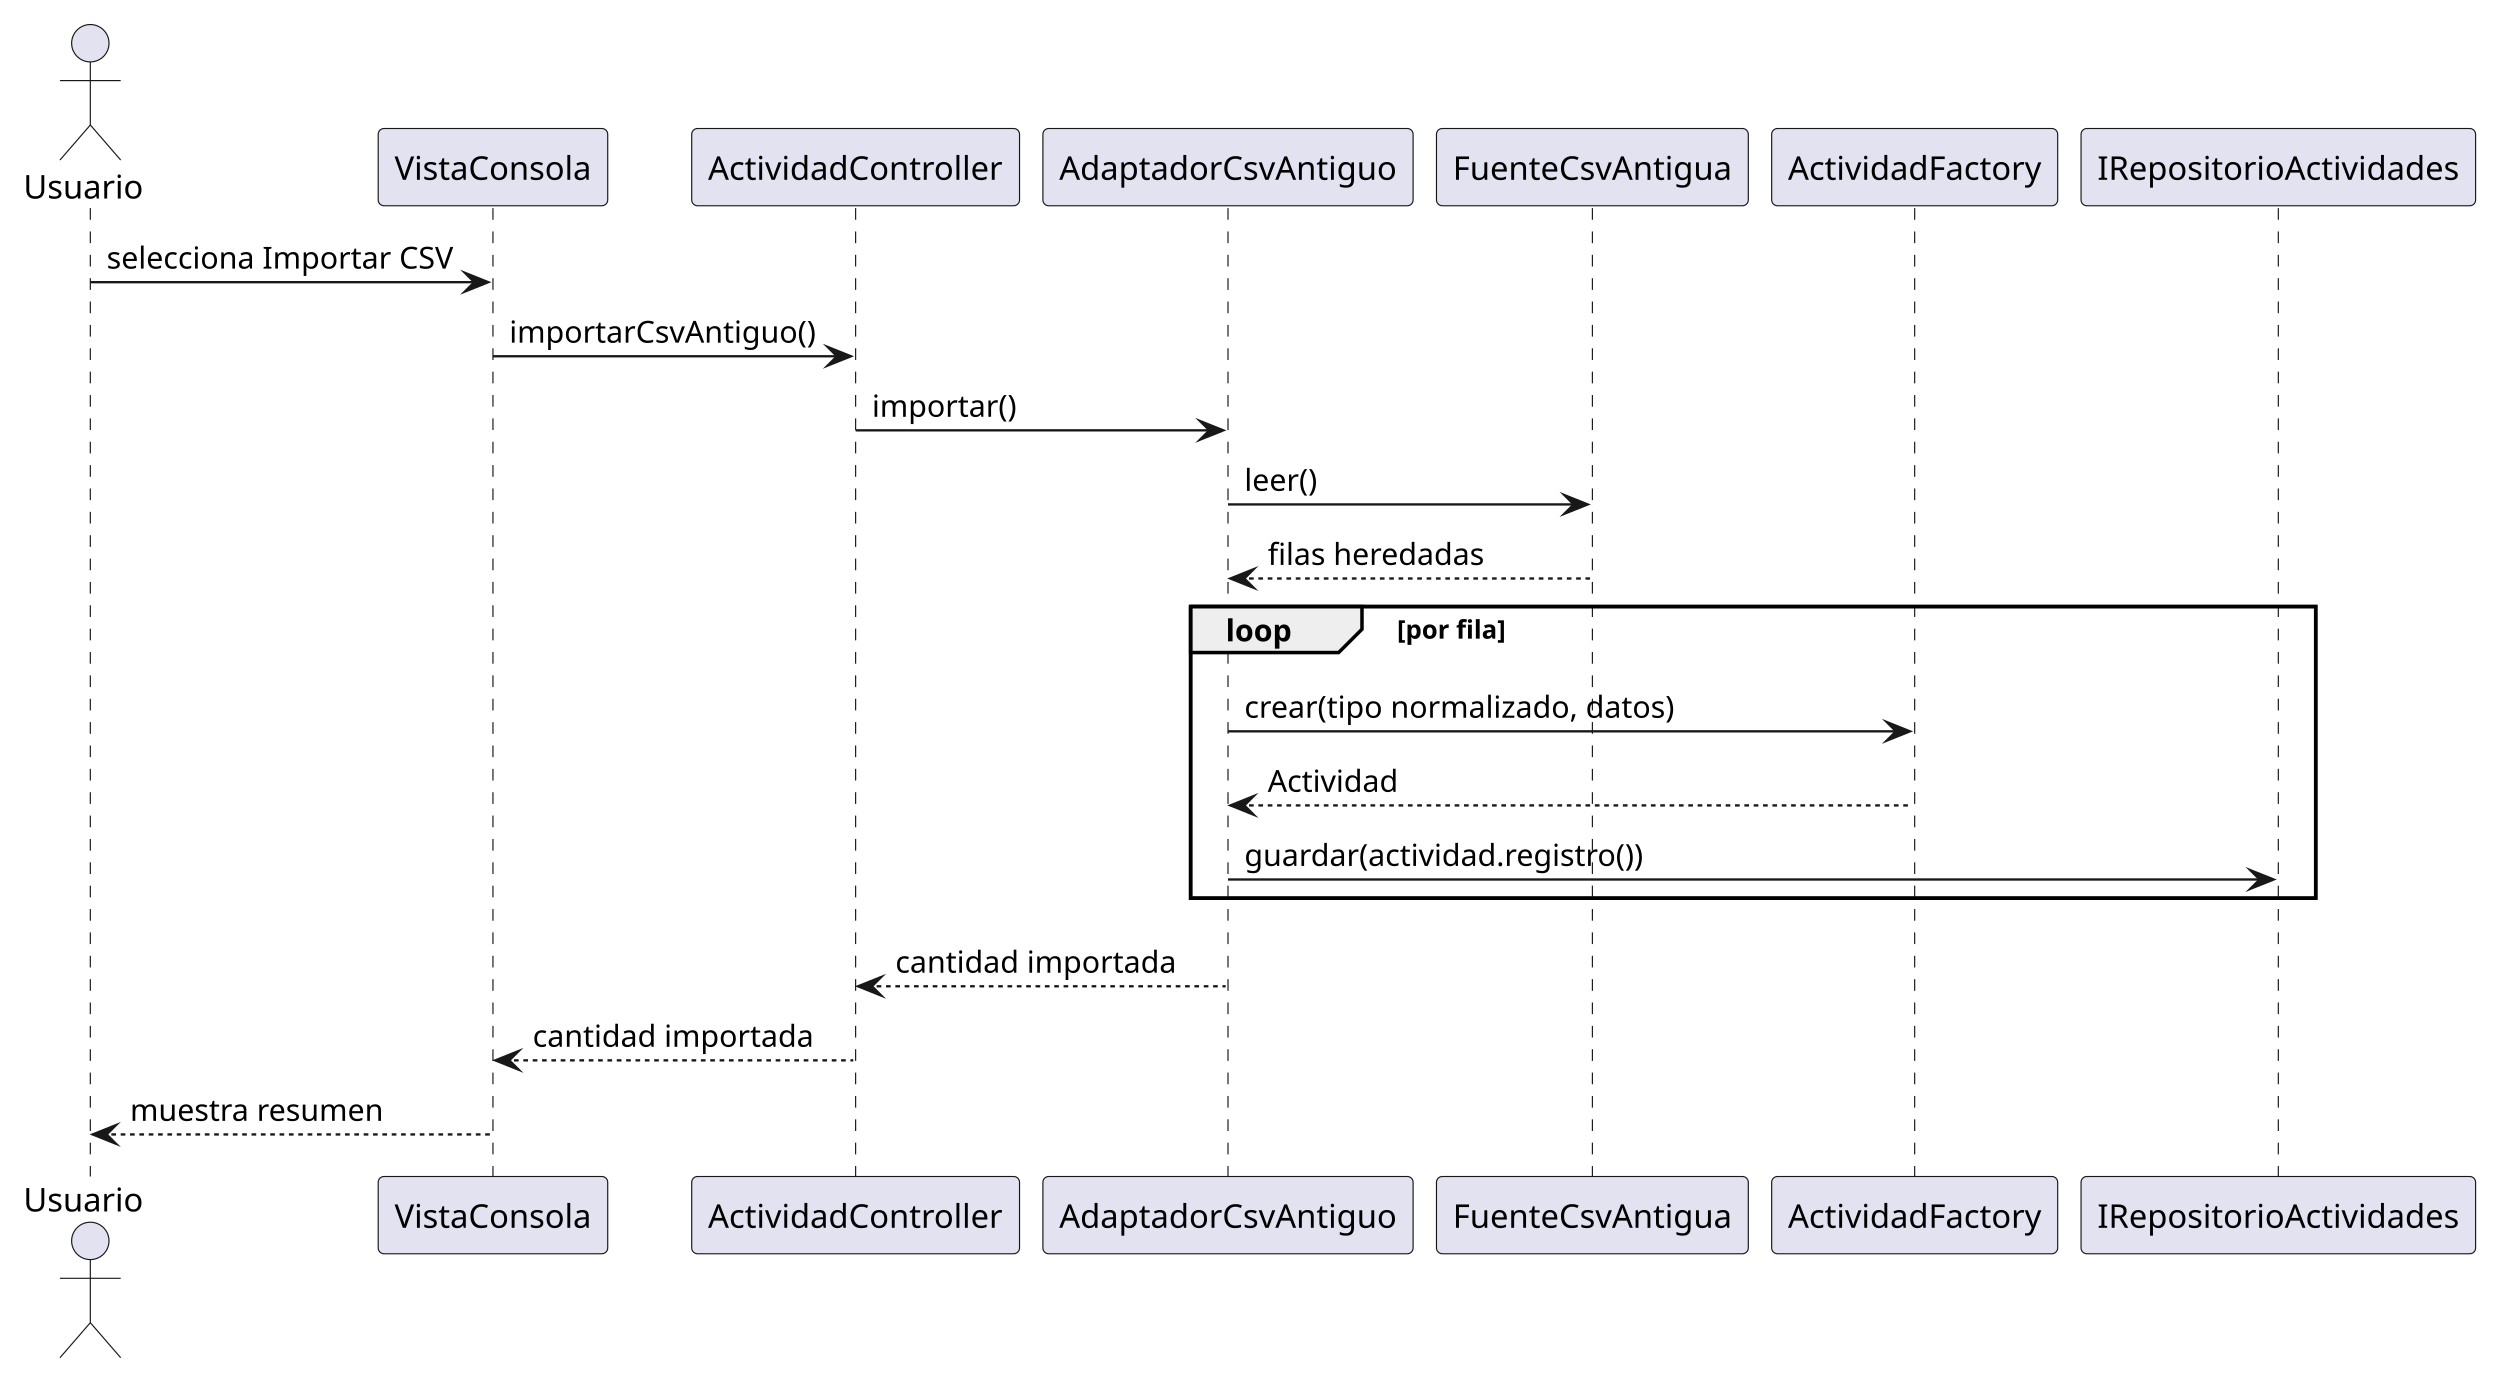
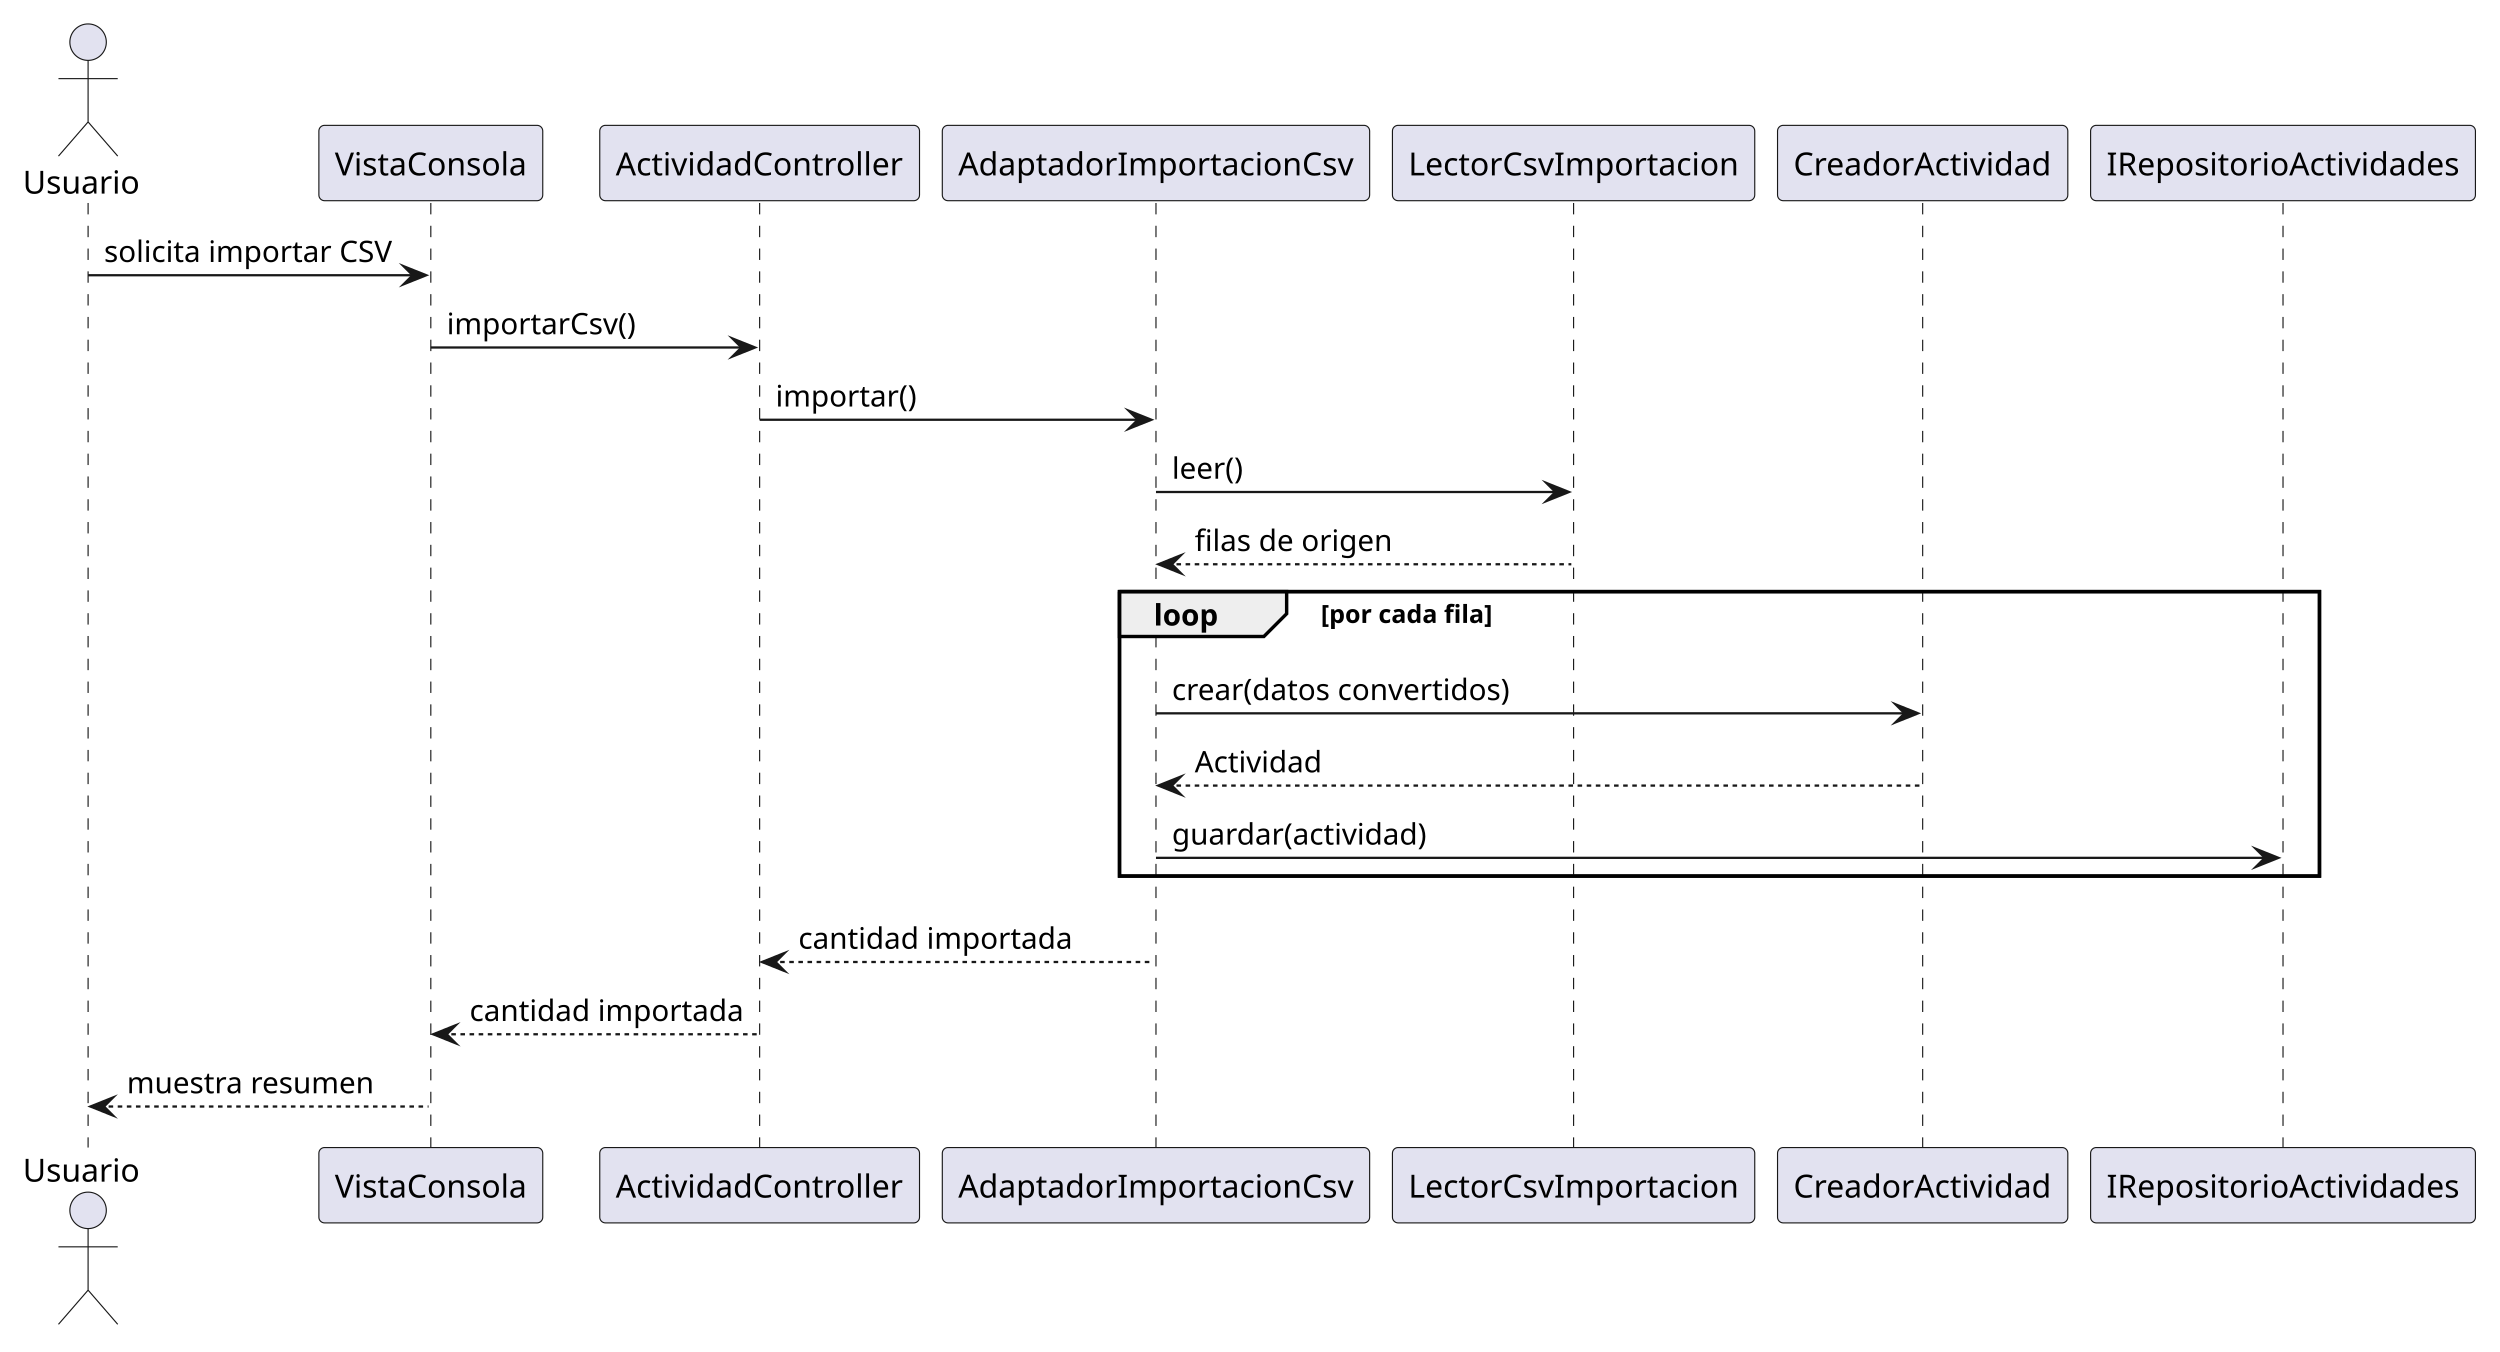
- <svg xmlns="http://www.w3.org/2000/svg" version="1.1" data-diagram-type="SEQUENCE" style="width:1070px;height:593px;background:#FFFFFF;" width="1070px" height="593px" viewBox="0 0 1070 593" zoomAndPan="magnify" preserveAspectRatio="none" contentStyleType="text/css">
+ <svg xmlns="http://www.w3.org/2000/svg" version="1.1" data-diagram-type="SEQUENCE" style="width:1097px;height:593px;background:#FFFFFF;" width="1097px" height="593px" viewBox="0 0 1097 593" zoomAndPan="magnify" preserveAspectRatio="none" contentStyleType="text/css">
  <defs />
  <g font-family="sans-serif" lengthAdjust="spacing">
-     <rect x="509.587" y="259.598" width="481.537" height="124.824" fill="none" style="stroke:#000;stroke-width:1.5;" />
+     <rect x="491.242" y="259.598" width="526.546" height="124.824" fill="none" style="stroke:#000;stroke-width:1.5;" />
    <g>
      <rect x="35.155" y="89.068" width="8" height="414.472" fill="#000" fill-opacity="0" />
      <line x1="38.655" y1="89.068" x2="38.655" y2="503.54" style="stroke:#181818;stroke-width:0.5;stroke-dasharray:5,5;" />
    </g>
    <g>
-       <rect x="207.485" y="89.068" width="8" height="414.472" fill="#000" fill-opacity="0" />
-       <line x1="210.985" y1="89.068" x2="210.985" y2="503.54" style="stroke:#181818;stroke-width:0.5;stroke-dasharray:5,5;" />
+       <rect x="185.541" y="89.068" width="8" height="414.472" fill="#000" fill-opacity="0" />
+       <line x1="189.041" y1="89.068" x2="189.041" y2="503.54" style="stroke:#181818;stroke-width:0.5;stroke-dasharray:5,5;" />
    </g>
    <g>
-       <rect x="362.707" y="89.068" width="8" height="414.472" fill="#000" fill-opacity="0" />
-       <line x1="366.207" y1="89.068" x2="366.207" y2="503.54" style="stroke:#181818;stroke-width:0.5;stroke-dasharray:5,5;" />
+       <rect x="329.83" y="89.068" width="8" height="414.472" fill="#000" fill-opacity="0" />
+       <line x1="333.33" y1="89.068" x2="333.33" y2="503.54" style="stroke:#181818;stroke-width:0.5;stroke-dasharray:5,5;" />
    </g>
    <g>
-       <rect x="522.087" y="89.068" width="8" height="414.472" fill="#000" fill-opacity="0" />
-       <line x1="525.587" y1="89.068" x2="525.587" y2="503.54" style="stroke:#181818;stroke-width:0.5;stroke-dasharray:5,5;" />
+       <rect x="503.742" y="89.068" width="8" height="414.472" fill="#000" fill-opacity="0" />
+       <line x1="507.242" y1="89.068" x2="507.242" y2="503.54" style="stroke:#181818;stroke-width:0.5;stroke-dasharray:5,5;" />
    </g>
    <g>
-       <rect x="678.043" y="89.068" width="8" height="414.472" fill="#000" fill-opacity="0" />
-       <line x1="681.543" y1="89.068" x2="681.543" y2="503.54" style="stroke:#181818;stroke-width:0.5;stroke-dasharray:5,5;" />
+       <rect x="686.991" y="89.068" width="8" height="414.472" fill="#000" fill-opacity="0" />
+       <line x1="690.491" y1="89.068" x2="690.491" y2="503.54" style="stroke:#181818;stroke-width:0.5;stroke-dasharray:5,5;" />
    </g>
    <g>
-       <rect x="815.982" y="89.068" width="8" height="414.472" fill="#000" fill-opacity="0" />
-       <line x1="819.482" y1="89.068" x2="819.482" y2="503.54" style="stroke:#181818;stroke-width:0.5;stroke-dasharray:5,5;" />
+       <rect x="840.169" y="89.068" width="8" height="414.472" fill="#000" fill-opacity="0" />
+       <line x1="843.669" y1="89.068" x2="843.669" y2="503.54" style="stroke:#181818;stroke-width:0.5;stroke-dasharray:5,5;" />
    </g>
    <g>
-       <rect x="971.623" y="89.068" width="8" height="414.472" fill="#000" fill-opacity="0" />
-       <line x1="975.123" y1="89.068" x2="975.123" y2="503.54" style="stroke:#181818;stroke-width:0.5;stroke-dasharray:5,5;" />
+       <rect x="998.288" y="89.068" width="8" height="414.472" fill="#000" fill-opacity="0" />
+       <line x1="1001.788" y1="89.068" x2="1001.788" y2="503.54" style="stroke:#181818;stroke-width:0.5;stroke-dasharray:5,5;" />
    </g>
    <text x="10" y="84.966" fill="#000" font-size="14" textLength="51.31">Usuario</text>
    <ellipse cx="38.655" cy="18.5" rx="8" ry="8" fill="#E2E2F0" style="stroke:#181818;stroke-width:0.5;" />
    <path d="M38.655,26.5 L38.655,53.5 M25.655,34.5 L51.655,34.5 M38.655,53.5 L25.655,68.5 M38.655,53.5 L51.655,68.5" style="stroke:#181818;stroke-width:0.5;" fill="none" />
-     <rect x="161.866" y="55" width="98.238" height="33.068" fill="#E2E2F0" style="stroke:#181818;stroke-width:0.5;" rx="2.5" ry="2.5" />
-     <text x="168.866" y="76.966" fill="#000" font-size="14" textLength="84.238">VistaConsola</text>
-     <rect x="296.053" y="55" width="140.308" height="33.068" fill="#E2E2F0" style="stroke:#181818;stroke-width:0.5;" rx="2.5" ry="2.5" />
-     <text x="303.053" y="76.966" fill="#000" font-size="14" textLength="126.308">ActividadController</text>
-     <rect x="446.361" y="55" width="158.451" height="33.068" fill="#E2E2F0" style="stroke:#181818;stroke-width:0.5;" rx="2.5" ry="2.5" />
-     <text x="453.361" y="76.966" fill="#000" font-size="14" textLength="144.451">AdaptadorCsvAntiguo</text>
-     <rect x="614.812" y="55" width="133.462" height="33.068" fill="#E2E2F0" style="stroke:#181818;stroke-width:0.5;" rx="2.5" ry="2.5" />
-     <text x="621.812" y="76.966" fill="#000" font-size="14" textLength="119.462">FuenteCsvAntigua</text>
-     <rect x="758.274" y="55" width="122.416" height="33.068" fill="#E2E2F0" style="stroke:#181818;stroke-width:0.5;" rx="2.5" ry="2.5" />
-     <text x="765.274" y="76.966" fill="#000" font-size="14" textLength="108.416">ActividadFactory</text>
-     <rect x="890.69" y="55" width="168.867" height="33.068" fill="#E2E2F0" style="stroke:#181818;stroke-width:0.5;" rx="2.5" ry="2.5" />
-     <text x="897.69" y="76.966" fill="#000" font-size="14" textLength="154.867">IRepositorioActividades</text>
+     <rect x="139.922" y="55" width="98.238" height="33.068" fill="#E2E2F0" style="stroke:#181818;stroke-width:0.5;" rx="2.5" ry="2.5" />
+     <text x="146.922" y="76.966" fill="#000" font-size="14" textLength="84.238">VistaConsola</text>
+     <rect x="263.176" y="55" width="140.308" height="33.068" fill="#E2E2F0" style="stroke:#181818;stroke-width:0.5;" rx="2.5" ry="2.5" />
+     <text x="270.176" y="76.966" fill="#000" font-size="14" textLength="126.308">ActividadController</text>
+     <rect x="413.484" y="55" width="187.515" height="33.068" fill="#E2E2F0" style="stroke:#181818;stroke-width:0.5;" rx="2.5" ry="2.5" />
+     <text x="420.484" y="76.966" fill="#000" font-size="14" textLength="173.515">AdaptadorImportacionCsv</text>
+     <rect x="610.999" y="55" width="158.983" height="33.068" fill="#E2E2F0" style="stroke:#181818;stroke-width:0.5;" rx="2.5" ry="2.5" />
+     <text x="617.999" y="76.966" fill="#000" font-size="14" textLength="144.983">LectorCsvImportacion</text>
+     <rect x="779.983" y="55" width="127.372" height="33.068" fill="#E2E2F0" style="stroke:#181818;stroke-width:0.5;" rx="2.5" ry="2.5" />
+     <text x="786.983" y="76.966" fill="#000" font-size="14" textLength="113.372">CreadorActividad</text>
+     <rect x="917.354" y="55" width="168.867" height="33.068" fill="#E2E2F0" style="stroke:#181818;stroke-width:0.5;" rx="2.5" ry="2.5" />
+     <text x="924.354" y="76.966" fill="#000" font-size="14" textLength="154.867">IRepositorioActividades</text>
    <text x="10" y="518.506" fill="#000" font-size="14" textLength="51.31">Usuario</text>
    <ellipse cx="38.655" cy="531.108" rx="8" ry="8" fill="#E2E2F0" style="stroke:#181818;stroke-width:0.5;" />
    <path d="M38.655,539.108 L38.655,566.108 M25.655,547.108 L51.655,547.108 M38.655,566.108 L25.655,581.108 M38.655,566.108 L51.655,581.108" style="stroke:#181818;stroke-width:0.5;" fill="none" />
-     <rect x="161.866" y="503.54" width="98.238" height="33.068" fill="#E2E2F0" style="stroke:#181818;stroke-width:0.5;" rx="2.5" ry="2.5" />
-     <text x="168.866" y="525.506" fill="#000" font-size="14" textLength="84.238">VistaConsola</text>
-     <rect x="296.053" y="503.54" width="140.308" height="33.068" fill="#E2E2F0" style="stroke:#181818;stroke-width:0.5;" rx="2.5" ry="2.5" />
-     <text x="303.053" y="525.506" fill="#000" font-size="14" textLength="126.308">ActividadController</text>
-     <rect x="446.361" y="503.54" width="158.451" height="33.068" fill="#E2E2F0" style="stroke:#181818;stroke-width:0.5;" rx="2.5" ry="2.5" />
-     <text x="453.361" y="525.506" fill="#000" font-size="14" textLength="144.451">AdaptadorCsvAntiguo</text>
-     <rect x="614.812" y="503.54" width="133.462" height="33.068" fill="#E2E2F0" style="stroke:#181818;stroke-width:0.5;" rx="2.5" ry="2.5" />
-     <text x="621.812" y="525.506" fill="#000" font-size="14" textLength="119.462">FuenteCsvAntigua</text>
-     <rect x="758.274" y="503.54" width="122.416" height="33.068" fill="#E2E2F0" style="stroke:#181818;stroke-width:0.5;" rx="2.5" ry="2.5" />
-     <text x="765.274" y="525.506" fill="#000" font-size="14" textLength="108.416">ActividadFactory</text>
-     <rect x="890.69" y="503.54" width="168.867" height="33.068" fill="#E2E2F0" style="stroke:#181818;stroke-width:0.5;" rx="2.5" ry="2.5" />
-     <text x="897.69" y="525.506" fill="#000" font-size="14" textLength="154.867">IRepositorioActividades</text>
-     <polygon points="198.985,116.774,208.985,120.774,198.985,124.774,202.985,120.774" fill="#181818" style="stroke:#181818;stroke-width:1;stroke-linejoin:miter;stroke-miterlimit:10;" />
-     <line x1="38.655" y1="120.774" x2="204.985" y2="120.774" style="stroke:#181818;stroke-width:1;" />
-     <text x="45.655" y="114.965" fill="#000" font-size="13" textLength="148.33">selecciona Importar CSV</text>
-     <polygon points="354.207,148.48,364.207,152.48,354.207,156.48,358.207,152.48" fill="#181818" style="stroke:#181818;stroke-width:1;stroke-linejoin:miter;stroke-miterlimit:10;" />
-     <line x1="210.985" y1="152.48" x2="360.207" y2="152.48" style="stroke:#181818;stroke-width:1;" />
-     <text x="217.985" y="146.671" fill="#000" font-size="13" textLength="131.222">importarCsvAntiguo()</text>
-     <polygon points="513.587,180.186,523.587,184.186,513.587,188.186,517.587,184.186" fill="#181818" style="stroke:#181818;stroke-width:1;stroke-linejoin:miter;stroke-miterlimit:10;" />
-     <line x1="366.207" y1="184.186" x2="519.587" y2="184.186" style="stroke:#181818;stroke-width:1;" />
-     <text x="373.207" y="178.377" fill="#000" font-size="13" textLength="61.893">importar()</text>
-     <polygon points="669.543,211.892,679.543,215.892,669.543,219.892,673.543,215.892" fill="#181818" style="stroke:#181818;stroke-width:1;stroke-linejoin:miter;stroke-miterlimit:10;" />
-     <line x1="525.587" y1="215.892" x2="675.543" y2="215.892" style="stroke:#181818;stroke-width:1;" />
-     <text x="532.587" y="210.083" fill="#000" font-size="13" textLength="31.187">leer()</text>
-     <polygon points="536.587,243.598,526.587,247.598,536.587,251.598,532.587,247.598" fill="#181818" style="stroke:#181818;stroke-width:1;stroke-linejoin:miter;stroke-miterlimit:10;" />
-     <line x1="530.587" y1="247.598" x2="680.543" y2="247.598" style="stroke:#181818;stroke-width:1;stroke-dasharray:2,2;" />
-     <text x="542.587" y="241.789" fill="#000" font-size="13" textLength="92.95">filas heredadas</text>
-     <path d="M509.587,259.598 L582.927,259.598 L582.927,269.304 L572.927,279.304 L509.587,279.304 L509.587,259.598" style="stroke:#000;stroke-width:1.5;" fill="#EEE" />
-     <rect x="509.587" y="259.598" width="481.537" height="124.824" fill="none" style="stroke:#000;stroke-width:1.5;" />
-     <text x="524.587" y="274.495" fill="#000" font-size="13" textLength="28.34" font-weight="700">loop</text>
-     <text x="597.927" y="273.357" fill="#000" font-size="11" textLength="46.299" font-weight="700">[por fila]</text>
-     <polygon points="807.482,309.01,817.482,313.01,807.482,317.01,811.482,313.01" fill="#181818" style="stroke:#181818;stroke-width:1;stroke-linejoin:miter;stroke-miterlimit:10;" />
-     <line x1="525.587" y1="313.01" x2="813.482" y2="313.01" style="stroke:#181818;stroke-width:1;" />
-     <text x="532.587" y="307.201" fill="#000" font-size="13" textLength="184.314">crear(tipo normalizado, datos)</text>
-     <polygon points="536.587,340.716,526.587,344.716,536.587,348.716,532.587,344.716" fill="#181818" style="stroke:#181818;stroke-width:1;stroke-linejoin:miter;stroke-miterlimit:10;" />
-     <line x1="530.587" y1="344.716" x2="818.482" y2="344.716" style="stroke:#181818;stroke-width:1;stroke-dasharray:2,2;" />
-     <text x="542.587" y="338.907" fill="#000" font-size="13" textLength="55.835">Actividad</text>
-     <polygon points="963.123,372.422,973.123,376.422,963.123,380.422,967.123,376.422" fill="#181818" style="stroke:#181818;stroke-width:1;stroke-linejoin:miter;stroke-miterlimit:10;" />
-     <line x1="525.587" y1="376.422" x2="969.123" y2="376.422" style="stroke:#181818;stroke-width:1;" />
-     <text x="532.587" y="370.613" fill="#000" font-size="13" textLength="171.457">guardar(actividad.registro())</text>
-     <polygon points="377.207,418.128,367.207,422.128,377.207,426.128,373.207,422.128" fill="#181818" style="stroke:#181818;stroke-width:1;stroke-linejoin:miter;stroke-miterlimit:10;" />
-     <line x1="371.207" y1="422.128" x2="524.587" y2="422.128" style="stroke:#181818;stroke-width:1;stroke-dasharray:2,2;" />
-     <text x="383.207" y="416.319" fill="#000" font-size="13" textLength="120.289">cantidad importada</text>
-     <polygon points="221.985,449.834,211.985,453.834,221.985,457.834,217.985,453.834" fill="#181818" style="stroke:#181818;stroke-width:1;stroke-linejoin:miter;stroke-miterlimit:10;" />
-     <line x1="215.985" y1="453.834" x2="365.207" y2="453.834" style="stroke:#181818;stroke-width:1;stroke-dasharray:2,2;" />
-     <text x="227.985" y="448.025" fill="#000" font-size="13" textLength="120.289">cantidad importada</text>
+     <rect x="139.922" y="503.54" width="98.238" height="33.068" fill="#E2E2F0" style="stroke:#181818;stroke-width:0.5;" rx="2.5" ry="2.5" />
+     <text x="146.922" y="525.506" fill="#000" font-size="14" textLength="84.238">VistaConsola</text>
+     <rect x="263.176" y="503.54" width="140.308" height="33.068" fill="#E2E2F0" style="stroke:#181818;stroke-width:0.5;" rx="2.5" ry="2.5" />
+     <text x="270.176" y="525.506" fill="#000" font-size="14" textLength="126.308">ActividadController</text>
+     <rect x="413.484" y="503.54" width="187.515" height="33.068" fill="#E2E2F0" style="stroke:#181818;stroke-width:0.5;" rx="2.5" ry="2.5" />
+     <text x="420.484" y="525.506" fill="#000" font-size="14" textLength="173.515">AdaptadorImportacionCsv</text>
+     <rect x="610.999" y="503.54" width="158.983" height="33.068" fill="#E2E2F0" style="stroke:#181818;stroke-width:0.5;" rx="2.5" ry="2.5" />
+     <text x="617.999" y="525.506" fill="#000" font-size="14" textLength="144.983">LectorCsvImportacion</text>
+     <rect x="779.983" y="503.54" width="127.372" height="33.068" fill="#E2E2F0" style="stroke:#181818;stroke-width:0.5;" rx="2.5" ry="2.5" />
+     <text x="786.983" y="525.506" fill="#000" font-size="14" textLength="113.372">CreadorActividad</text>
+     <rect x="917.354" y="503.54" width="168.867" height="33.068" fill="#E2E2F0" style="stroke:#181818;stroke-width:0.5;" rx="2.5" ry="2.5" />
+     <text x="924.354" y="525.506" fill="#000" font-size="14" textLength="154.867">IRepositorioActividades</text>
+     <polygon points="177.041,116.774,187.041,120.774,177.041,124.774,181.041,120.774" fill="#181818" style="stroke:#181818;stroke-width:1;stroke-linejoin:miter;stroke-miterlimit:10;" />
+     <line x1="38.655" y1="120.774" x2="183.041" y2="120.774" style="stroke:#181818;stroke-width:1;" />
+     <text x="45.655" y="114.965" fill="#000" font-size="13" textLength="126.386">solicita importar CSV</text>
+     <polygon points="321.33,148.48,331.33,152.48,321.33,156.48,325.33,152.48" fill="#181818" style="stroke:#181818;stroke-width:1;stroke-linejoin:miter;stroke-miterlimit:10;" />
+     <line x1="189.041" y1="152.48" x2="327.33" y2="152.48" style="stroke:#181818;stroke-width:1;" />
+     <text x="196.041" y="146.671" fill="#000" font-size="13" textLength="82.94">importarCsv()</text>
+     <polygon points="495.242,180.186,505.242,184.186,495.242,188.186,499.242,184.186" fill="#181818" style="stroke:#181818;stroke-width:1;stroke-linejoin:miter;stroke-miterlimit:10;" />
+     <line x1="333.33" y1="184.186" x2="501.242" y2="184.186" style="stroke:#181818;stroke-width:1;" />
+     <text x="340.33" y="178.377" fill="#000" font-size="13" textLength="61.893">importar()</text>
+     <polygon points="678.491,211.892,688.491,215.892,678.491,219.892,682.491,215.892" fill="#181818" style="stroke:#181818;stroke-width:1;stroke-linejoin:miter;stroke-miterlimit:10;" />
+     <line x1="507.242" y1="215.892" x2="684.491" y2="215.892" style="stroke:#181818;stroke-width:1;" />
+     <text x="514.242" y="210.083" fill="#000" font-size="13" textLength="31.187">leer()</text>
+     <polygon points="518.242,243.598,508.242,247.598,518.242,251.598,514.242,247.598" fill="#181818" style="stroke:#181818;stroke-width:1;stroke-linejoin:miter;stroke-miterlimit:10;" />
+     <line x1="512.242" y1="247.598" x2="689.491" y2="247.598" style="stroke:#181818;stroke-width:1;stroke-dasharray:2,2;" />
+     <text x="524.242" y="241.789" fill="#000" font-size="13" textLength="86.736">filas de origen</text>
+     <path d="M491.242,259.598 L564.582,259.598 L564.582,269.304 L554.582,279.304 L491.242,279.304 L491.242,259.598" style="stroke:#000;stroke-width:1.5;" fill="#EEE" />
+     <rect x="491.242" y="259.598" width="526.546" height="124.824" fill="none" style="stroke:#000;stroke-width:1.5;" />
+     <text x="506.242" y="274.495" fill="#000" font-size="13" textLength="28.34" font-weight="700">loop</text>
+     <text x="579.582" y="273.357" fill="#000" font-size="11" textLength="74.964" font-weight="700">[por cada fila]</text>
+     <polygon points="831.669,309.01,841.669,313.01,831.669,317.01,835.669,313.01" fill="#181818" style="stroke:#181818;stroke-width:1;stroke-linejoin:miter;stroke-miterlimit:10;" />
+     <line x1="507.242" y1="313.01" x2="837.669" y2="313.01" style="stroke:#181818;stroke-width:1;" />
+     <text x="514.242" y="307.201" fill="#000" font-size="13" textLength="148.434">crear(datos convertidos)</text>
+     <polygon points="518.242,340.716,508.242,344.716,518.242,348.716,514.242,344.716" fill="#181818" style="stroke:#181818;stroke-width:1;stroke-linejoin:miter;stroke-miterlimit:10;" />
+     <line x1="512.242" y1="344.716" x2="842.669" y2="344.716" style="stroke:#181818;stroke-width:1;stroke-dasharray:2,2;" />
+     <text x="524.242" y="338.907" fill="#000" font-size="13" textLength="55.835">Actividad</text>
+     <polygon points="989.788,372.422,999.788,376.422,989.788,380.422,993.788,376.422" fill="#181818" style="stroke:#181818;stroke-width:1;stroke-linejoin:miter;stroke-miterlimit:10;" />
+     <line x1="507.242" y1="376.422" x2="995.788" y2="376.422" style="stroke:#181818;stroke-width:1;" />
+     <text x="514.242" y="370.613" fill="#000" font-size="13" textLength="111.969">guardar(actividad)</text>
+     <polygon points="344.33,418.128,334.33,422.128,344.33,426.128,340.33,422.128" fill="#181818" style="stroke:#181818;stroke-width:1;stroke-linejoin:miter;stroke-miterlimit:10;" />
+     <line x1="338.33" y1="422.128" x2="506.242" y2="422.128" style="stroke:#181818;stroke-width:1;stroke-dasharray:2,2;" />
+     <text x="350.33" y="416.319" fill="#000" font-size="13" textLength="120.289">cantidad importada</text>
+     <polygon points="200.041,449.834,190.041,453.834,200.041,457.834,196.041,453.834" fill="#181818" style="stroke:#181818;stroke-width:1;stroke-linejoin:miter;stroke-miterlimit:10;" />
+     <line x1="194.041" y1="453.834" x2="332.33" y2="453.834" style="stroke:#181818;stroke-width:1;stroke-dasharray:2,2;" />
+     <text x="206.041" y="448.025" fill="#000" font-size="13" textLength="120.289">cantidad importada</text>
    <polygon points="49.655,481.54,39.655,485.54,49.655,489.54,45.655,485.54" fill="#181818" style="stroke:#181818;stroke-width:1;stroke-linejoin:miter;stroke-miterlimit:10;" />
-     <line x1="43.655" y1="485.54" x2="209.985" y2="485.54" style="stroke:#181818;stroke-width:1;stroke-dasharray:2,2;" />
+     <line x1="43.655" y1="485.54" x2="188.041" y2="485.54" style="stroke:#181818;stroke-width:1;stroke-dasharray:2,2;" />
    <text x="55.655" y="479.731" fill="#000" font-size="13" textLength="108.966">muestra resumen</text>
  </g>
</svg>
